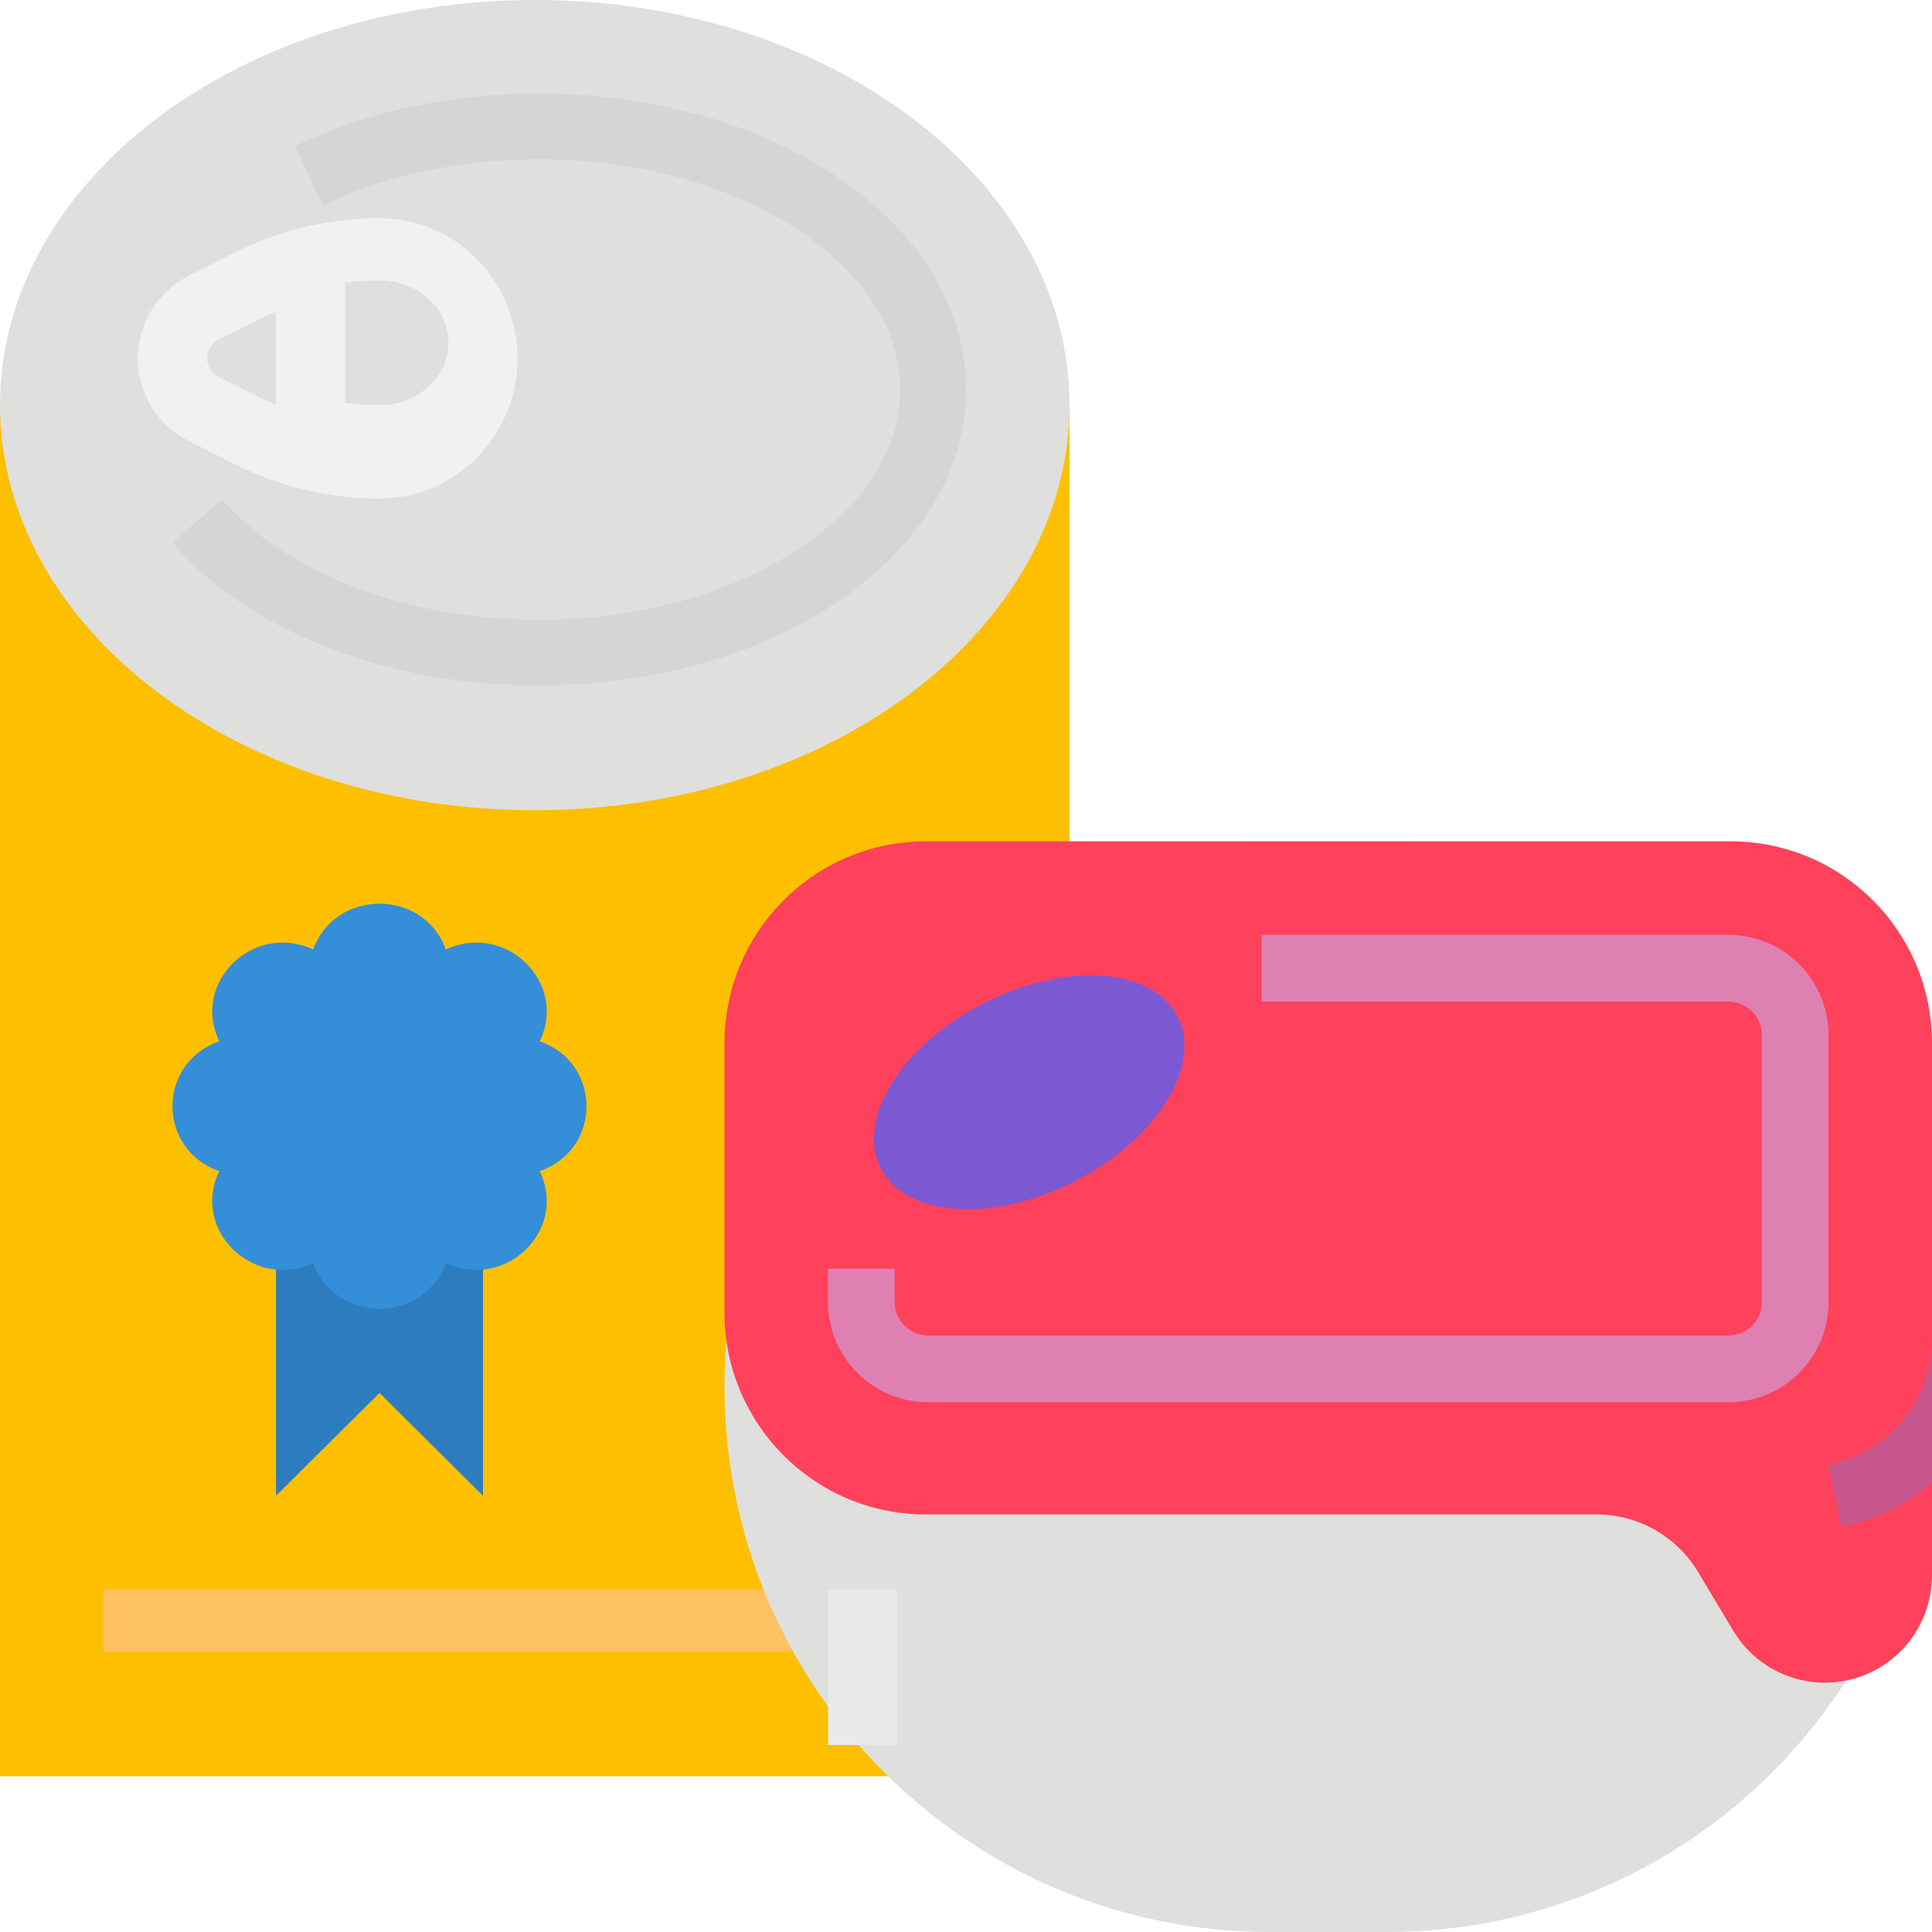
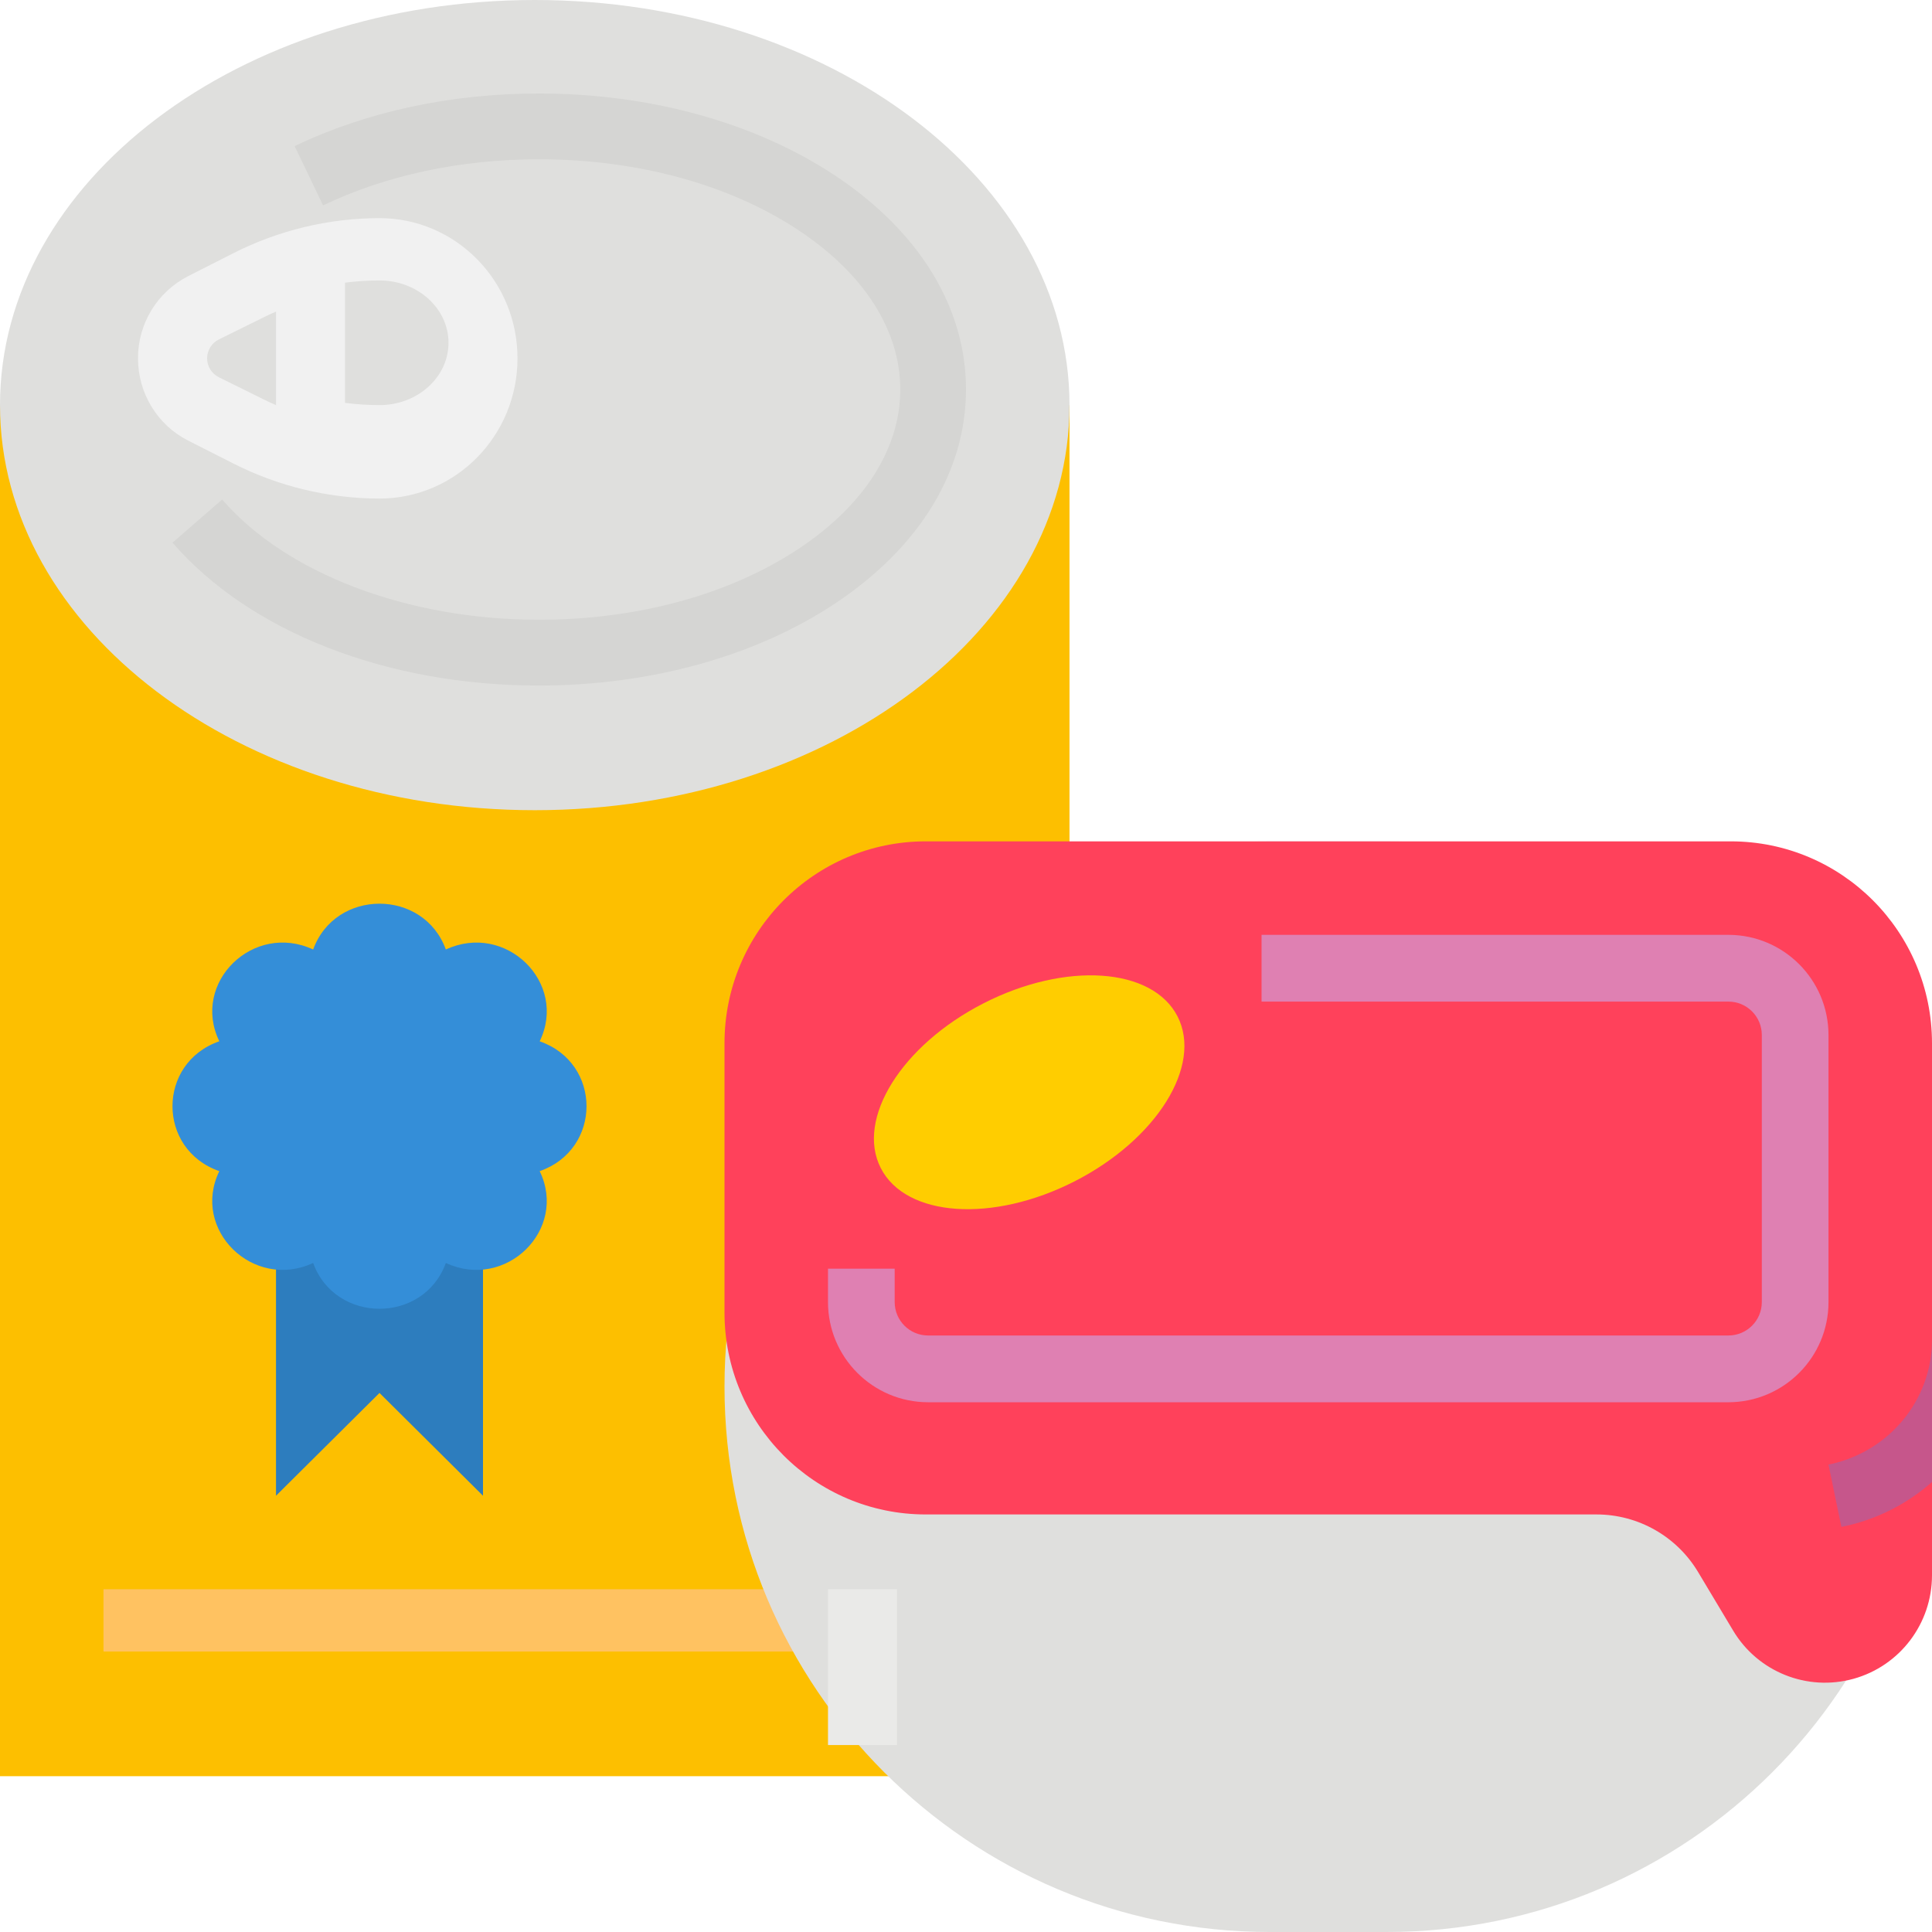
<svg xmlns="http://www.w3.org/2000/svg" width="56" height="56" fill="none">
  <path d="M0 11.742h31v39.742H0V11.742z" fill="#FDBF00" />
  <ellipse cx="15.5" cy="11.742" rx="15.5" ry="11.742" fill="#DFDFDD" />
  <path d="M15.619 19.871c-4.401 0-8.37-1.548-10.619-4.142l1.439-1.25c1.863 2.15 5.38 3.485 9.18 3.485 2.867 0 5.55-.736 7.553-2.073 1.885-1.259 2.923-2.892 2.923-4.6 0-1.709-1.038-3.343-2.923-4.6-2.004-1.338-4.686-2.074-7.553-2.074-2.27 0-4.432.462-6.255 1.337l-.823-1.719c2.078-.998 4.525-1.525 7.078-1.525 3.238 0 6.296.85 8.61 2.394C26.66 6.727 28 8.924 28 11.29c0 2.367-1.34 4.564-3.771 6.187-2.314 1.544-5.372 2.394-8.61 2.394z" fill="#D5D5D3" />
  <path fill-rule="evenodd" clip-rule="evenodd" d="M11 6.323c-1.47.001-2.92.35-4.236 1.016l-1.317.669A2.665 2.665 0 004 10.387c0 1.008.56 1.929 1.447 2.38l1.317.668A9.395 9.395 0 0011 14.451c2.21 0 4-1.82 4-4.064 0-2.245-1.79-4.064-4-4.064zm-4.658 4.61a.61.61 0 010-1.093l1.317-.651c.112-.056.226-.107.341-.157v2.71a7.133 7.133 0 01-.341-.157l-1.317-.651zm3.658.745c.331.042.665.063 1 .064 1.105 0 2-.809 2-1.807 0-.997-.895-1.806-2-1.806-.335 0-.669.022-1 .064v3.485z" fill="#F1F1F1" />
  <path d="M8 33.42v9.935l3-2.98 3 2.98v-9.936H8z" fill="#2D7DBE" />
  <path d="M15.643 30.183c.825-1.698-.985-3.468-2.72-2.661-.643-1.771-3.203-1.771-3.846 0-1.735-.808-3.544.963-2.72 2.66-1.81.63-1.81 3.135 0 3.764-.825 1.698.985 3.468 2.72 2.662.643 1.77 3.203 1.77 3.846 0 1.735.807 3.544-.964 2.72-2.662 1.81-.63 1.81-3.133 0-3.763z" fill="#348ED8" />
  <path d="M3 46.065h28v1.806H3v-1.806z" fill="#FFC261" />
  <rect x="21" y="24.387" width="35" height="31.613" rx="15.806" fill="#DFDFDD" />
  <path d="M56 30.24v15.42c0 1.4-.93 2.627-2.275 3.001a3.1 3.1 0 01-3.49-1.399l-1.013-1.692a3.432 3.432 0 00-2.944-1.673H26.833c-3.221 0-5.833-2.62-5.833-5.853V30.24c0-3.232 2.612-5.853 5.833-5.853h23.334c3.221 0 5.833 2.62 5.833 5.853z" fill="#FF415B" />
  <path d="M56 38.839v4.117a5.62 5.62 0 01-2.627 1.302L53 42.452c1.745-.355 2.997-1.863 3-3.613z" fill="#C6568B" />
  <path d="M26.9 40.645a2.905 2.905 0 01-2.9-2.903v-.968h1.933v.968c0 .534.433.967.967.968h23.2a.968.968 0 00.967-.968V30a.968.968 0 00-.967-.968H36.567v-1.935H50.1c1.6.002 2.898 1.3 2.9 2.903v7.742a2.905 2.905 0 01-2.9 2.903H26.9z" fill="#DF80B2" />
-   <ellipse cx="29.831" cy="31.66" rx="4.83" ry="2.898" transform="rotate(-27.052 29.831 31.66)" fill="#7C58D3" />
+   <ellipse cx="29.831" cy="31.66" rx="4.83" ry="2.898" transform="rotate(-27.052 29.831 31.66)" fill="#FFCD00" />
  <path d="M24 46.065h2v4.516h-2v-4.517z" fill="#EAEAE8" />
</svg>
